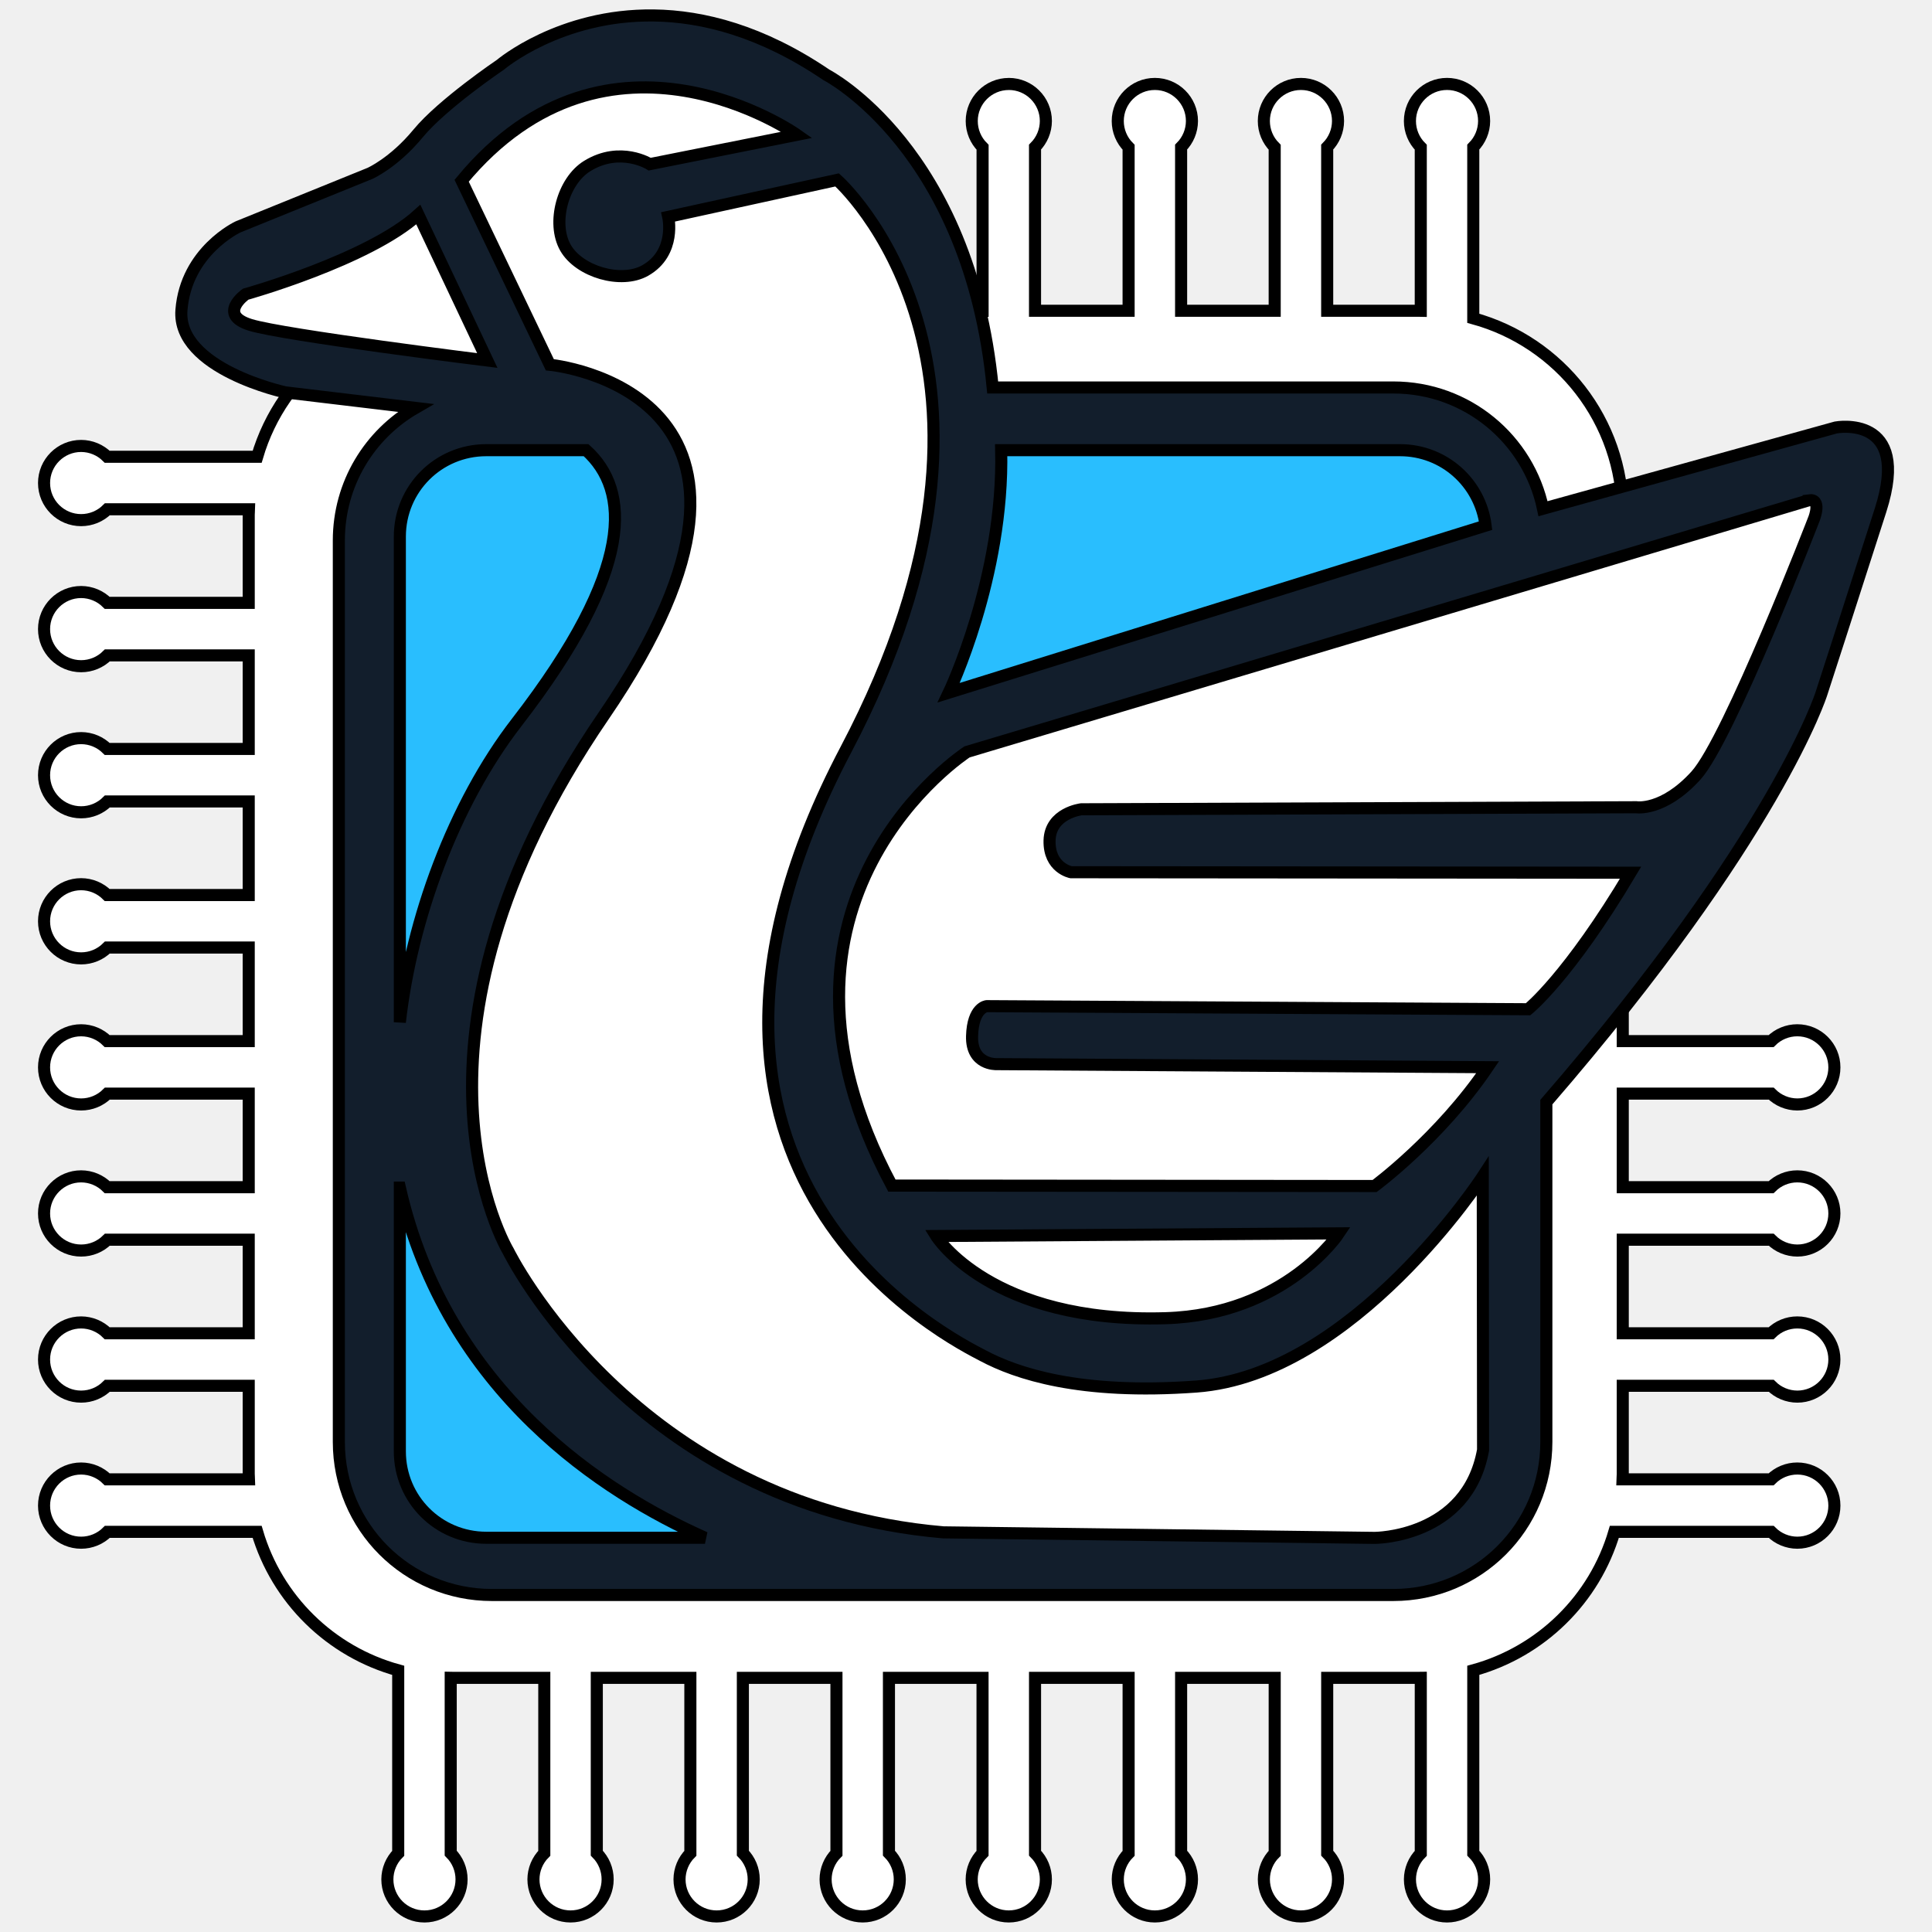
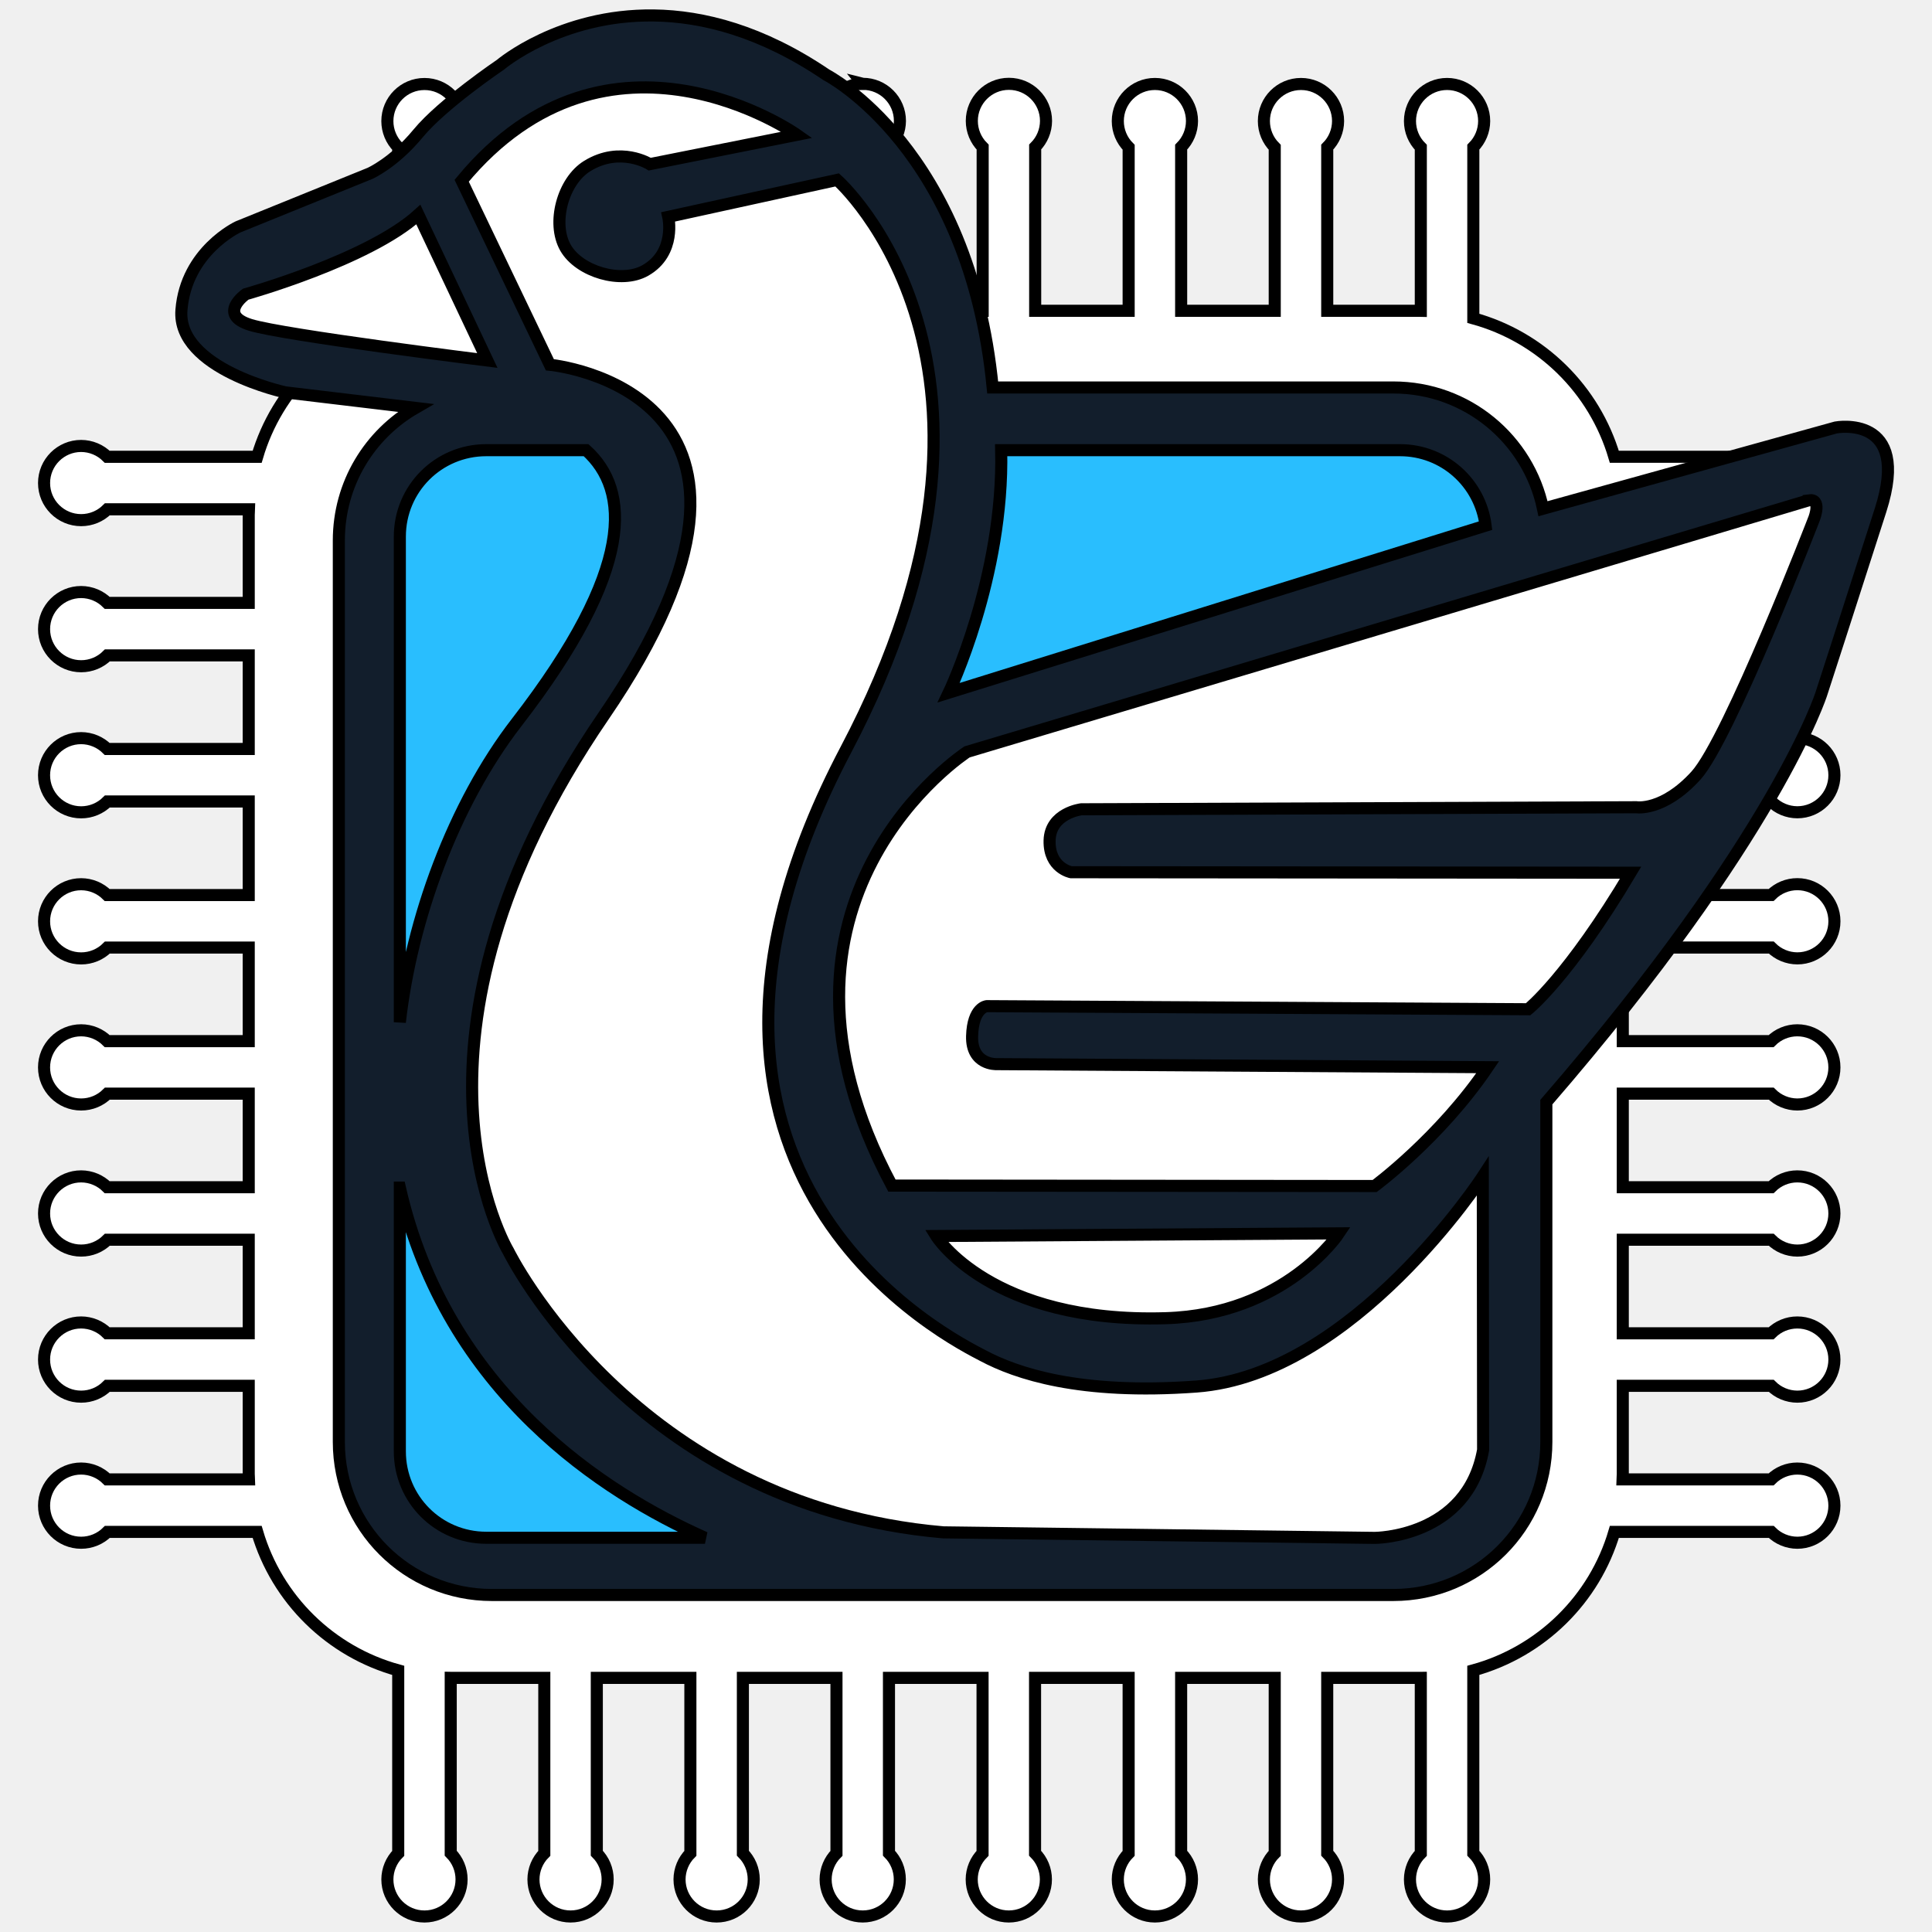
<svg xmlns="http://www.w3.org/2000/svg" width="160mm" height="160mm" version="1.1" viewBox="0 0 160 160" xml:space="preserve">
-   <g transform="translate(-32.316 -71.486)">
-     <g transform="translate(3.1433 .77798)" stroke="#000">
-       <path d="m112.72 77.662a3.072 3.072 0 0 0-3.072 3.072 3.072 3.072 0 0 0 0.898 2.17v13.542h-43.886c-7.687 0-14.133 5.088-16.192 12.091h-12.416a3.072 3.072 0 0 0-2.159-0.898 3.072 3.072 0 0 0-3.072 3.072 3.072 3.072 0 0 0 3.072 3.072 3.072 3.072 0 0 0 2.17-0.898h11.731c-0.004 0.151-0.023 0.298-0.023 0.45v7.3h-11.719a3.072 3.072 0 0 0-2.159-0.898 3.072 3.072 0 0 0-3.072 3.072 3.072 3.072 0 0 0 3.072 3.072 3.072 3.072 0 0 0 2.17-0.898h11.708v7.75h-11.719a3.072 3.072 0 0 0-2.159-0.898 3.072 3.072 0 0 0-3.072 3.072 3.072 3.072 0 0 0 3.072 3.072 3.072 3.072 0 0 0 2.17-0.898h11.708v7.75h-11.719a3.072 3.072 0 0 0-2.159-0.898 3.072 3.072 0 0 0-3.072 3.072 3.072 3.072 0 0 0 3.072 3.072 3.072 3.072 0 0 0 2.17-0.898h11.708v7.75h-11.719a3.072 3.072 0 0 0-2.159-0.898 3.072 3.072 0 0 0-3.072 3.072 3.072 3.072 0 0 0 3.072 3.072 3.072 3.072 0 0 0 2.17-0.898h11.708v7.75h-11.719a3.072 3.072 0 0 0-2.159-0.898 3.072 3.072 0 0 0-3.072 3.072 3.072 3.072 0 0 0 3.072 3.072 3.072 3.072 0 0 0 2.17-0.898h11.708v7.749h-11.719a3.072 3.072 0 0 0-2.159-0.898 3.072 3.072 0 0 0-3.072 3.072 3.072 3.072 0 0 0 3.072 3.072 3.072 3.072 0 0 0 2.17-0.898h11.708v7.301c0 0.152 0.019 0.298 0.023 0.449h-11.742a3.072 3.072 0 0 0-2.159-0.898 3.072 3.072 0 0 0-3.072 3.072 3.072 3.072 0 0 0 3.072 3.072 3.072 3.072 0 0 0 2.17-0.898h12.405c1.64 5.577 6.066 9.924 11.683 11.468v15.152a3.072 3.072 0 0 0-0.898 2.159 3.072 3.072 0 0 0 3.072 3.072 3.072 3.072 0 0 0 3.072-3.072 3.072 3.072 0 0 0-0.898-2.17v-14.527c0.054 5e-4 0.106 8e-3 0.16 8e-3h7.59v14.529a3.072 3.072 0 0 0-0.898 2.159 3.072 3.072 0 0 0 3.072 3.072 3.072 3.072 0 0 0 3.072-3.072 3.072 3.072 0 0 0-0.898-2.17v-14.518h7.749v14.529a3.072 3.072 0 0 0-0.898 2.159 3.072 3.072 0 0 0 3.072 3.072 3.072 3.072 0 0 0 3.072-3.072 3.072 3.072 0 0 0-0.898-2.17v-14.518h7.75v14.529a3.072 3.072 0 0 0-0.898 2.159 3.072 3.072 0 0 0 3.072 3.072 3.072 3.072 0 0 0 3.072-3.072 3.072 3.072 0 0 0-0.898-2.17v-14.518h7.75v14.529a3.072 3.072 0 0 0-0.898 2.159 3.072 3.072 0 0 0 3.072 3.072 3.072 3.072 0 0 0 3.072-3.072 3.072 3.072 0 0 0-0.898-2.17v-14.518h7.75v14.529a3.072 3.072 0 0 0-0.898 2.159 3.072 3.072 0 0 0 3.072 3.072 3.072 3.072 0 0 0 3.072-3.072 3.072 3.072 0 0 0-0.898-2.17v-14.518h7.75v14.529a3.072 3.072 0 0 0-0.898 2.159 3.072 3.072 0 0 0 3.072 3.072 3.072 3.072 0 0 0 3.072-3.072 3.072 3.072 0 0 0-0.898-2.17v-14.518h7.589c0.054 0 0.107-8e-3 0.161-8e-3v14.538a3.072 3.072 0 0 0-0.898 2.159 3.072 3.072 0 0 0 3.072 3.072 3.072 3.072 0 0 0 3.072-3.072 3.072 3.072 0 0 0-0.898-2.17v-15.141c5.617-1.544 10.043-5.892 11.682-11.468h12.992a3.072 3.072 0 0 0 2.159 0.898 3.072 3.072 0 0 0 3.072-3.072 3.072 3.072 0 0 0-3.072-3.072 3.072 3.072 0 0 0-2.17 0.898h-12.307c4e-3 -0.151 0.023-0.297 0.023-0.449v-7.301h12.295a3.072 3.072 0 0 0 2.159 0.898 3.072 3.072 0 0 0 3.072-3.072 3.072 3.072 0 0 0-3.072-3.072 3.072 3.072 0 0 0-2.17 0.898h-12.284v-7.749h12.295a3.072 3.072 0 0 0 2.159 0.898 3.072 3.072 0 0 0 3.072-3.072 3.072 3.072 0 0 0-3.072-3.072 3.072 3.072 0 0 0-2.17 0.898h-12.284v-7.75h12.295a3.072 3.072 0 0 0 2.159 0.898 3.072 3.072 0 0 0 3.072-3.072 3.072 3.072 0 0 0-3.072-3.072 3.072 3.072 0 0 0-2.17 0.898h-12.284v-43.597c0-7.791-5.23-14.3-12.38-16.266v-14.176a3.072 3.072 0 0 0 0.898-2.159 3.072 3.072 0 0 0-3.072-3.072 3.072 3.072 0 0 0-3.072 3.072 3.072 3.072 0 0 0 0.898 2.17v13.551c-0.054-5.05e-4 -0.106-0.008-0.161-0.008h-7.589v-13.553a3.072 3.072 0 0 0 0.898-2.159 3.072 3.072 0 0 0-3.072-3.072 3.072 3.072 0 0 0-3.072 3.072 3.072 3.072 0 0 0 0.898 2.17v13.542h-7.75v-13.553a3.072 3.072 0 0 0 0.898-2.159 3.072 3.072 0 0 0-3.072-3.072 3.072 3.072 0 0 0-3.072 3.072 3.072 3.072 0 0 0 0.898 2.17v13.542h-7.75v-13.553a3.072 3.072 0 0 0 0.898-2.159 3.072 3.072 0 0 0-3.072-3.072z" fill="#fff" />
-       <g>
-         <path d="m83.315 71.988c-7.779-0.106-12.693 4.078-12.693 4.078s-4.804 3.244-6.82 5.689c-2.015 2.445-4 3.316-4 3.316l-10.92 4.429s-4.304 2.004-4.683 6.887c-0.379 4.883 8.605 6.815 8.605 6.815l10.779 1.287c-3.797 2.185-6.349 6.271-6.349 10.984v74.649c0 7.022 5.653 12.676 12.676 12.676h74.649c7.022 0 12.676-5.653 12.676-12.676v-28.141c19.08-22.042 22.782-33.839 22.782-33.839s2.321-7.154 4.892-15.174c2.572-8.02-3.697-6.859-3.697-6.859l-24.252 6.729c-1.207-5.748-6.282-10.041-12.4-10.041h-33.177c-1.927-19.83-13.78-25.894-13.78-25.894-5.352-3.627-10.213-4.86-14.287-4.915z" fill="#121e2c" />
-         <path d="m69.443 107.99c-3.965 0-7.157 3.192-7.157 7.156v40.219c0.96-8.481 4.433-18.052 9.673-24.824 9.871-12.755 9.393-19.262 5.752-22.552zm42.644 0c0.245 10.488-4.342 20.083-4.342 20.083l44.46-13.835c-0.445-3.531-3.437-6.248-7.093-6.248zm-49.801 61.069v21.844c0 3.965 3.192 7.156 7.157 7.156h18.112c-8.307-3.693-21.415-12.054-25.268-29z" fill="#29befe" />
-         <path d="m178.96 112.14-69.703 20.837s-18.894 12.226-6.224 35.914c0.314-4e-3 39.979 0.038 39.979 0.038s5.386-3.969 9.365-9.841l-40.695-0.253s-2.075 0.079-2.007-2.32c0.068-2.399 1.218-2.482 1.218-2.482l44.832 0.256s3.335-2.655 8.485-11.307l-46.34-0.04s-1.832-0.341-1.777-2.627c0.056-2.286 2.631-2.585 2.631-2.585l45.957-0.17s2.215 0.373 4.94-2.622c2.725-2.995 9.801-21.321 9.801-21.321s0.631-1.645-0.462-1.478zm-72.26 60.929 33.354-0.22s-4.43 6.724-14.346 7.026c-14.503 0.441-19.008-6.806-19.008-6.806zm-39.296-87.393 7.303 15.24s22.892 2.137 4.459 29.071c-18.433 26.934-7.902 44.329-7.902 44.329s10.309 21.075 36.028 23.294l35.722 0.459s7.667 5e-3 8.98-7.279l-0.025-22.663s-10.703 16.455-23.723 17.408c-9.685 0.709-14.934-1.104-17.672-2.561-2.251-1.198-30.046-14.686-11.338-50.201 16.735-31.77-0.736-47.166-0.736-47.166l-13.986 3.06s0.675 2.968-1.895 4.436c-1.992 1.138-5.485 0.111-6.618-1.883-1.152-2.029-0.229-5.512 1.802-6.763 2.744-1.69 5.181-0.155 5.181-0.155l12.185-2.429s-15.541-10.99-27.765 3.803zm2.126 14.889s-16.877-2.095-19.634-2.954c-2.757-0.859-0.38-2.539-0.38-2.539s10.175-2.844 14.302-6.592z" fill="#fff" />
-       </g>
-     </g>
+   <g stroke="#000">
+     <path d="m71.456 6.944c-1.697-1.1e-4 -3.072 1.375-3.072 3.072 5e-5 0.814 0.323 1.594 0.898 2.17v13.554l-31.794-0.002c-0.054 0-0.106 0.006-0.16 0.007v-13.557c0.572-0.573 0.895-1.349 0.898-2.159 1.1e-4 -1.697-1.376-3.072-3.073-3.072-1.697-1.11e-4 -3.073 1.375-3.073 3.072 5e-5 0.814 0.323 1.594 0.898 2.17v14.156c-5.615 1.545-10.042 5.898-11.682 11.475h-12.416c-0.573-0.572-1.349-0.895-2.159-0.898-1.697-1.1e-4 -3.072 1.375-3.072 3.072-1.105e-4 1.697 1.375 3.072 3.072 3.072 0.814-4.8e-5 1.594-0.323 2.17-0.898h11.731c-0.004 0.151-0.023 0.298-0.023 0.45v7.3h-11.719c-0.573-0.572-1.349-0.895-2.159-0.898-1.697-1.1e-4 -3.072 1.375-3.072 3.072-1.105e-4 1.697 1.375 3.073 3.072 3.073 0.814-4.8e-5 1.594-0.323 2.17-0.898h11.708v7.75h-11.719c-0.573-0.572-1.349-0.895-2.159-0.898-1.697-1.1e-4 -3.073 1.375-3.073 3.072-1.105e-4 1.697 1.376 3.072 3.073 3.072 0.814-4.8e-5 1.594-0.323 2.17-0.898h11.708v7.75h-11.719c-0.573-0.572-1.349-0.895-2.159-0.898-1.697-1.1e-4 -3.072 1.375-3.072 3.072-1.105e-4 1.697 1.375 3.072 3.072 3.072 0.814-4.8e-5 1.594-0.323 2.17-0.898h11.708v7.75h-11.719c-0.573-0.572-1.349-0.895-2.159-0.898-1.697-1.1e-4 -3.073 1.375-3.073 3.072-1.105e-4 1.697 1.376 3.072 3.073 3.072 0.814-4.8e-5 1.594-0.323 2.17-0.898h11.708v7.75h-11.719c-0.573-0.572-1.349-0.895-2.159-0.898-1.697-1.1e-4 -3.072 1.375-3.072 3.072-1.105e-4 1.697 1.375 3.072 3.072 3.072 0.814-5e-5 1.594-0.323 2.17-0.898h11.708v7.749h-11.719c-0.573-0.572-1.349-0.895-2.159-0.898-1.697-1.1e-4 -3.072 1.375-3.072 3.072-1.105e-4 1.697 1.375 3.073 3.072 3.073 0.814-5e-5 1.594-0.323 2.17-0.898h11.708v7.3c0 0.152 0.019 0.298 0.023 0.449h-11.742c-0.573-0.572-1.349-0.895-2.159-0.898-1.697-1.1e-4 -3.072 1.376-3.072 3.073-1.105e-4 1.697 1.375 3.072 3.072 3.072 0.814-5e-5 1.594-0.323 2.17-0.898h12.405c1.64 5.577 6.066 9.924 11.683 11.468v15.152c-0.572 0.573-0.895 1.349-0.898 2.159-1.1e-4 1.697 1.375 3.072 3.072 3.072 1.697 1.1e-4 3.072-1.375 3.072-3.072-4.8e-5 -0.814-0.323-1.594-0.898-2.17v-14.527c0.054 5e-4 0.106 0.008 0.16 0.008h7.59v14.529c-0.572 0.573-0.895 1.349-0.898 2.159-1.1e-4 1.697 1.375 3.072 3.072 3.072 1.697 1.1e-4 3.072-1.375 3.072-3.072-4.8e-5 -0.814-0.323-1.594-0.898-2.17v-14.518h7.749v14.529c-0.572 0.573-0.895 1.349-0.898 2.159-1.1e-4 1.697 1.376 3.072 3.073 3.072 1.697 1.1e-4 3.072-1.375 3.072-3.072-4.8e-5 -0.814-0.323-1.594-0.898-2.17v-14.518h7.75v14.529c-0.572 0.573-0.895 1.349-0.898 2.159-1.1e-4 1.697 1.375 3.072 3.072 3.072 1.697 1.1e-4 3.072-1.375 3.072-3.072-4.8e-5 -0.814-0.323-1.594-0.898-2.17v-14.518h7.75v14.529c-0.572 0.573-0.895 1.349-0.898 2.159-1.1e-4 1.697 1.375 3.072 3.072 3.072 1.697 1.1e-4 3.072-1.375 3.072-3.072-4.8e-5 -0.814-0.323-1.594-0.898-2.17v-14.518h7.75v14.529c-0.572 0.573-0.895 1.349-0.898 2.159-1.1e-4 1.697 1.375 3.072 3.072 3.072 1.697 1.1e-4 3.072-1.375 3.072-3.072-4.8e-5 -0.814-0.323-1.594-0.898-2.17v-14.518h7.75v14.529c-0.572 0.573-0.895 1.349-0.898 2.159-1.1e-4 1.697 1.375 3.072 3.072 3.072 1.697 1.1e-4 3.072-1.375 3.072-3.072-5e-5 -0.814-0.323-1.594-0.898-2.17v-14.518h7.589c0.054 0 0.107-0.008 0.161-0.008v14.538c-0.572 0.573-0.895 1.349-0.898 2.159-1.1e-4 1.697 1.375 3.072 3.072 3.072 1.697 1.1e-4 3.072-1.375 3.072-3.072-5e-5 -0.814-0.323-1.594-0.898-2.17v-15.141c5.617-1.544 10.043-5.892 11.682-11.468h12.992c0.573 0.572 1.349 0.895 2.159 0.898 1.697 1.1e-4 3.072-1.375 3.072-3.072 1.1e-4 -1.697-1.375-3.072-3.072-3.072-0.814 5e-5 -1.595 0.323-2.17 0.898h-12.307c4e-3 -0.151 0.023-0.297 0.023-0.449v-7.301h12.295c0.573 0.572 1.349 0.895 2.159 0.898 1.697 1.1e-4 3.072-1.375 3.072-3.072 1.1e-4 -1.697-1.375-3.072-3.072-3.072-0.814 5e-5 -1.594 0.323-2.17 0.898h-12.284v-7.749h12.295c0.573 0.572 1.349 0.895 2.159 0.898 1.697 1.1e-4 3.072-1.376 3.072-3.073 1.1e-4 -1.697-1.375-3.072-3.072-3.072-0.814 4.8e-5 -1.594 0.323-2.17 0.898h-12.284v-7.75h12.295c0.573 0.572 1.349 0.895 2.159 0.898 1.697 1.1e-4 3.072-1.375 3.072-3.072 1.1e-4 -1.697-1.375-3.072-3.072-3.072-0.814 4.8e-5 -1.595 0.323-2.17 0.898h-12.283v-7.753h12.295c0.573 0.572 1.349 0.895 2.159 0.898 1.697 1.1e-4 3.072-1.376 3.072-3.073 1.1e-4 -1.697-1.375-3.072-3.072-3.072-0.814 5e-5 -1.594 0.323-2.17 0.898h-12.284v-7.75h12.295c0.573 0.572 1.349 0.895 2.159 0.898 1.697 1.1e-4 3.072-1.375 3.072-3.072 1.1e-4 -1.697-1.375-3.072-3.072-3.072-0.814 5e-5 -1.594 0.323-2.17 0.898h-12.284v-19.396c0-0.152-0.015-0.3-0.019-0.451h12.303c0.576 0.575 1.356 0.898 2.17 0.898 1.697 1e-4 3.072-1.376 3.072-3.073 1e-4 -1.697-1.375-3.072-3.072-3.072-0.81 0.003-1.586 0.326-2.159 0.898h-12.997c-1.643-5.569-6.062-9.921-11.677-11.465v-14.176c0.572-0.573 0.895-1.349 0.898-2.159 1.1e-4 -1.697-1.375-3.073-3.072-3.073-1.697-1.105e-4 -3.072 1.376-3.072 3.073 5e-5 0.814 0.323 1.594 0.898 2.17v13.551c-0.054-5.05e-4 -0.106-0.009-0.161-0.009h-7.589v-13.553c0.572-0.573 0.895-1.349 0.898-2.159 1.1e-4 -1.697-1.375-3.072-3.072-3.072-1.697-1.105e-4 -3.072 1.375-3.072 3.072 5e-5 0.814 0.323 1.594 0.898 2.17v13.542h-7.75v-13.553c0.572-0.573 0.895-1.349 0.898-2.159 1.1e-4 -1.697-1.375-3.073-3.072-3.073-1.697-1.105e-4 -3.072 1.376-3.072 3.073 4.8e-5 0.814 0.323 1.594 0.898 2.17v13.542l-7.741-5.17e-4v-13.565c0.572-0.573 0.895-1.349 0.898-2.159 1.1e-4 -1.697-1.376-3.072-3.073-3.072-1.697-1.1e-4 -3.072 1.375-3.072 3.072 5e-5 0.814 0.323 1.594 0.898 2.17v13.554l-7.75-5.16e-4v-13.565c0.572-0.573 0.895-1.349 0.898-2.159 1.1e-4 -1.697-1.375-3.072-3.072-3.072l-0.002-5.168e-4z" fill="#fff" />
+     <path d="m54.142 1.28c-7.779-0.106-12.693 4.078-12.693 4.078s-4.804 3.244-6.82 5.689c-2.015 2.445-4 3.316-4 3.316l-10.92 4.429s-4.304 2.004-4.683 6.887c-0.379 4.883 8.605 6.815 8.605 6.815l10.779 1.287c-3.797 2.185-6.349 6.271-6.349 10.984v74.649c0 7.022 5.653 12.676 12.676 12.676h74.649c7.022 0 12.676-5.653 12.676-12.676v-28.141c19.08-22.042 22.782-33.839 22.782-33.839s2.321-7.154 4.892-15.174c2.572-8.02-3.697-6.859-3.697-6.859l-24.252 6.729c-1.207-5.748-6.282-10.041-12.4-10.041h-33.177c-1.927-19.83-13.78-25.894-13.78-25.894-5.352-3.627-10.213-4.86-14.287-4.915z" fill="#121e2c" />
+     <path d="m40.27 37.282c-3.965 0-7.157 3.192-7.157 7.156v40.219c0.96-8.481 4.433-18.052 9.673-24.824 9.871-12.755 9.393-19.262 5.752-22.552zm42.644 0c0.245 10.488-4.342 20.083-4.342 20.083l44.46-13.835c-0.445-3.531-3.437-6.248-7.093-6.248zm-49.801 61.069v21.844c0 3.965 3.192 7.156 7.157 7.156h18.112c-8.307-3.693-21.415-12.054-25.268-29z" fill="#29befe" />
+     <path d="m149.79 41.432-69.703 20.837s-18.894 12.226-6.224 35.914c0.314-4e-3 39.979 0.038 39.979 0.038s5.386-3.969 9.365-9.841l-40.695-0.253s-2.075 0.079-2.007-2.32c0.068-2.399 1.218-2.482 1.218-2.482l44.832 0.256s3.335-2.655 8.485-11.307l-46.34-0.04s-1.832-0.341-1.777-2.627c0.056-2.286 2.631-2.585 2.631-2.585l45.957-0.17s2.215 0.373 4.94-2.622c2.725-2.995 9.801-21.321 9.801-21.321s0.631-1.645-0.462-1.478zm-72.26 60.929 33.354-0.22s-4.43 6.724-14.346 7.026c-14.503 0.441-19.008-6.806-19.008-6.806zm-39.296-87.393 7.303 15.24s22.892 2.137 4.459 29.071c-18.433 26.934-7.902 44.329-7.902 44.329s10.309 21.075 36.028 23.294l35.722 0.459s7.667 5e-3 8.98-7.279l-0.025-22.663s-10.703 16.455-23.723 17.408c-9.685 0.709-14.934-1.104-17.672-2.561-2.251-1.198-30.046-14.686-11.338-50.201 16.735-31.77-0.736-47.166-0.736-47.166l-13.986 3.06s0.675 2.968-1.895 4.436c-1.992 1.138-5.485 0.111-6.618-1.883-1.152-2.029-0.229-5.512 1.802-6.763 2.744-1.69 5.181-0.155 5.181-0.155l12.185-2.429s-15.541-10.99-27.765 3.803zm2.126 14.889s-16.877-2.095-19.634-2.954c-2.757-0.859-0.38-2.539-0.38-2.539s10.175-2.844 14.302-6.592z" fill="#fff" />
  </g>
</svg>
